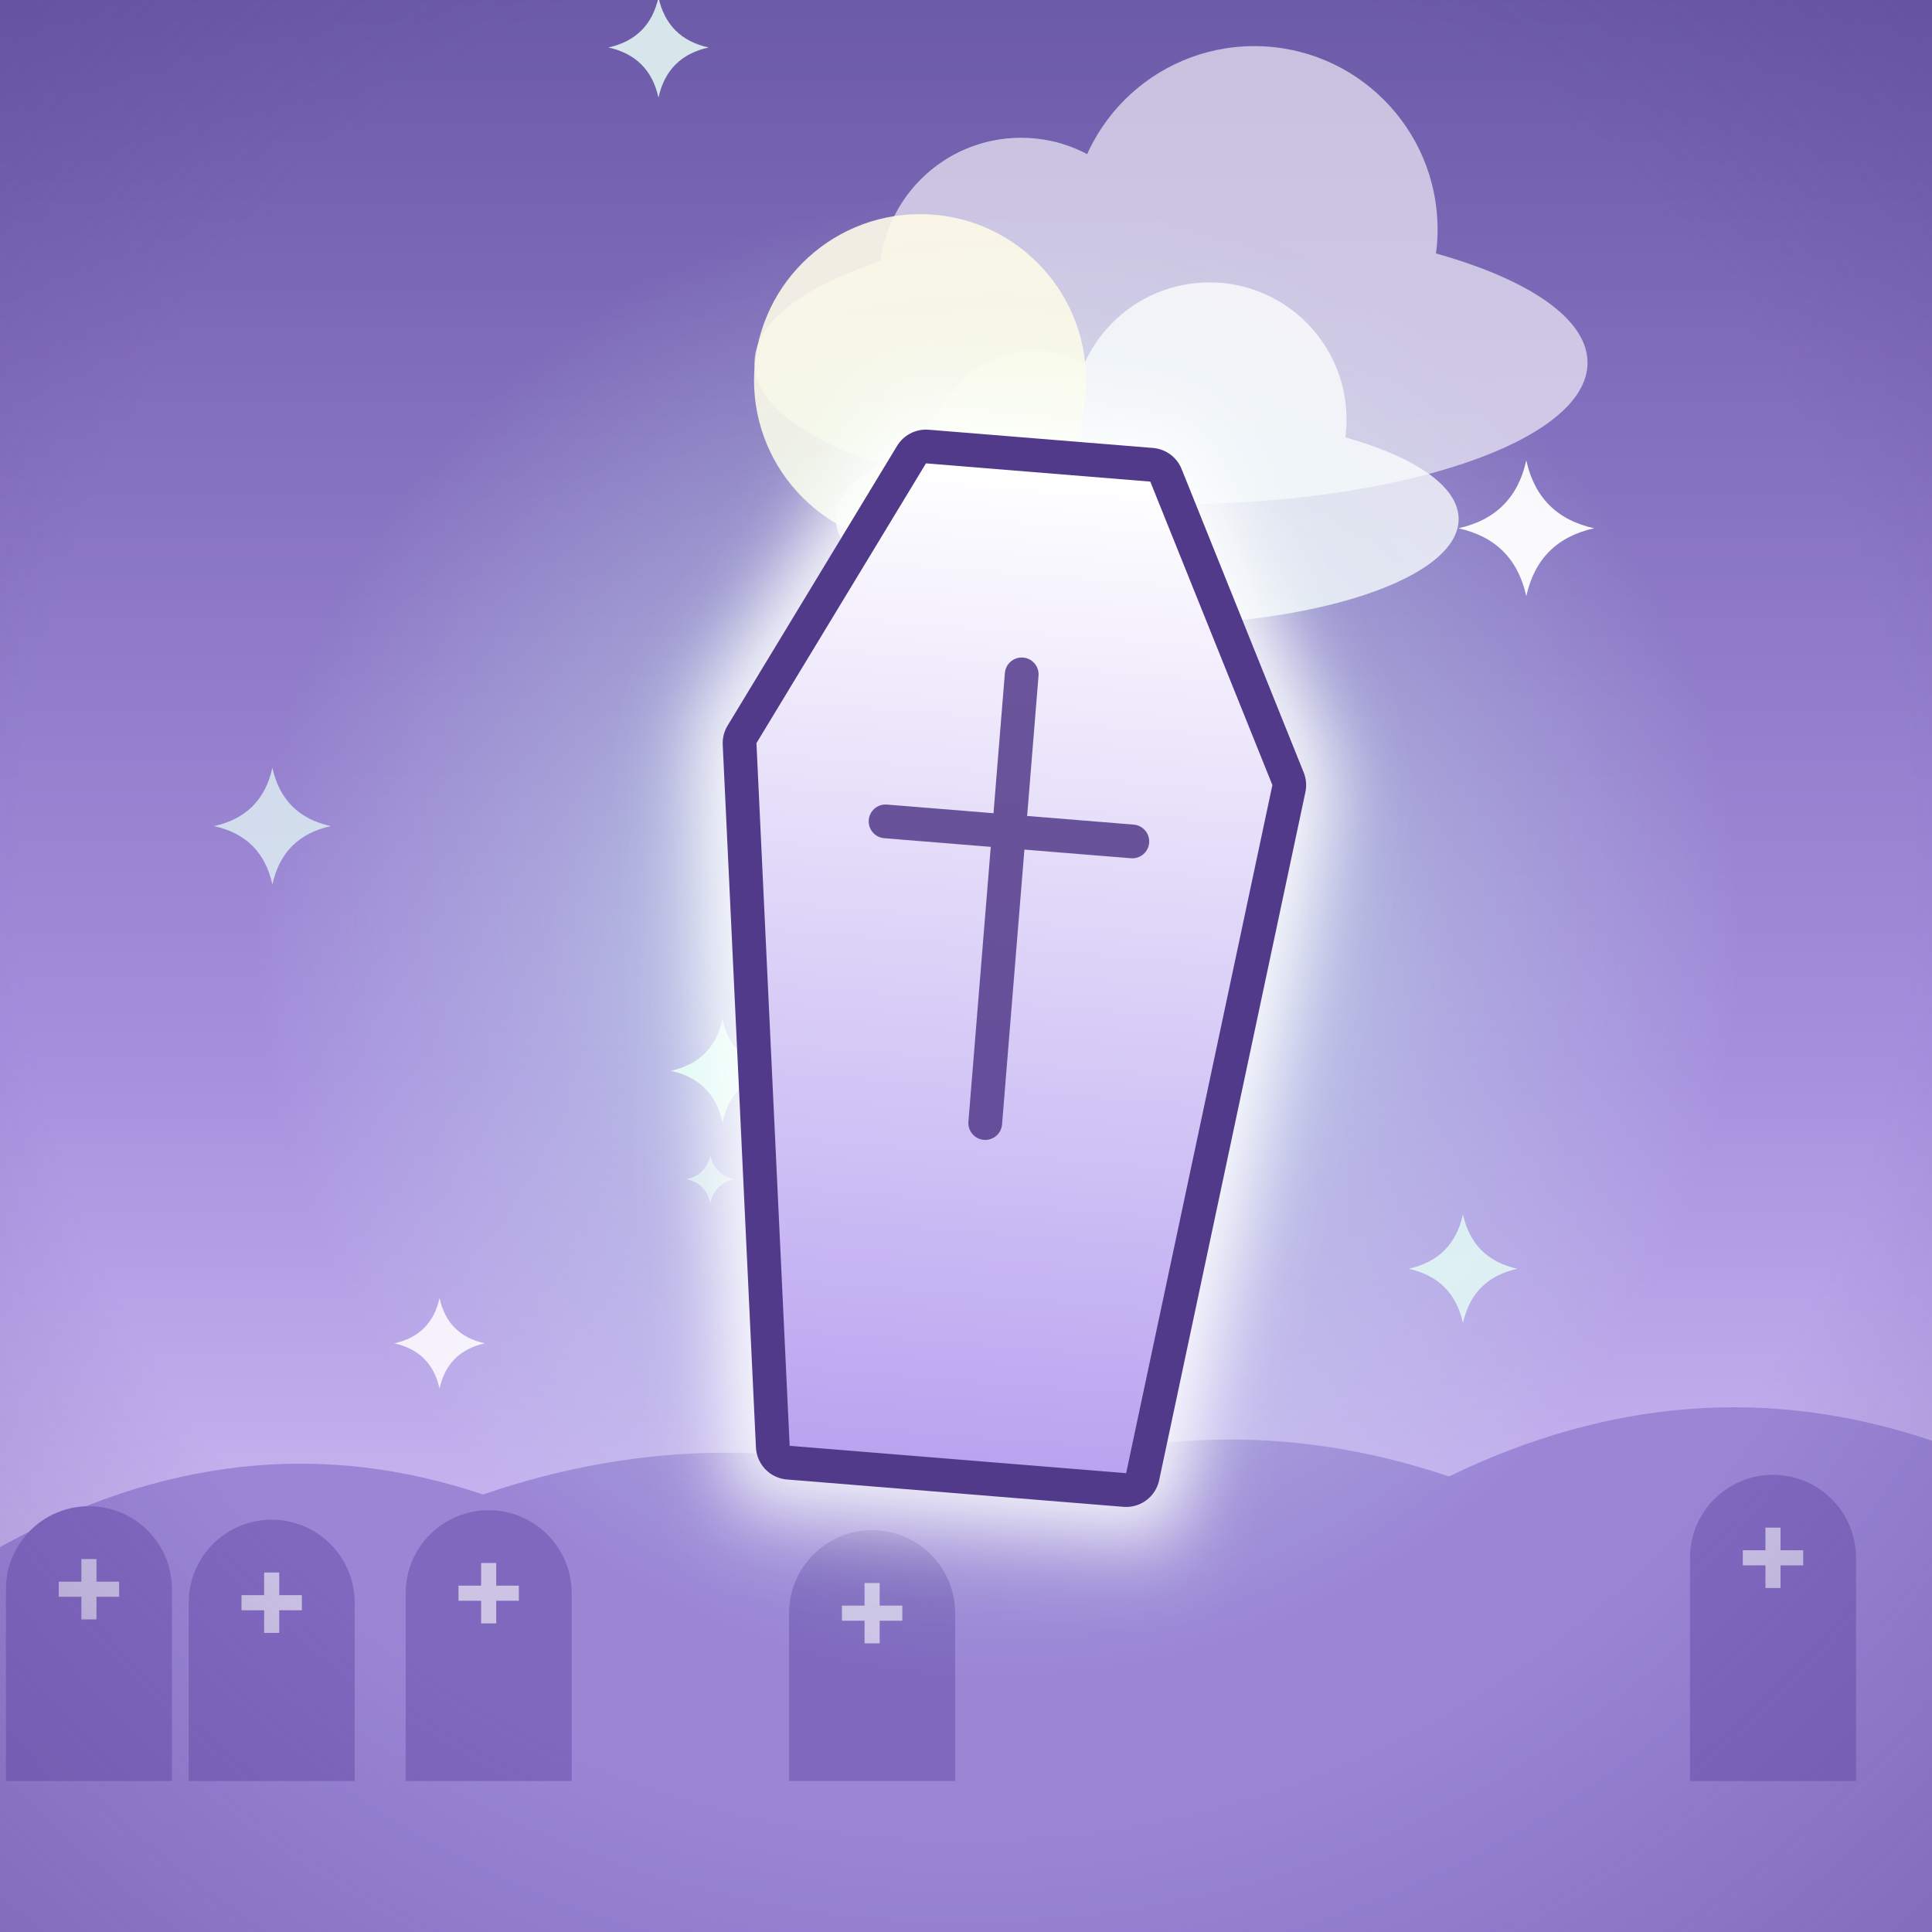
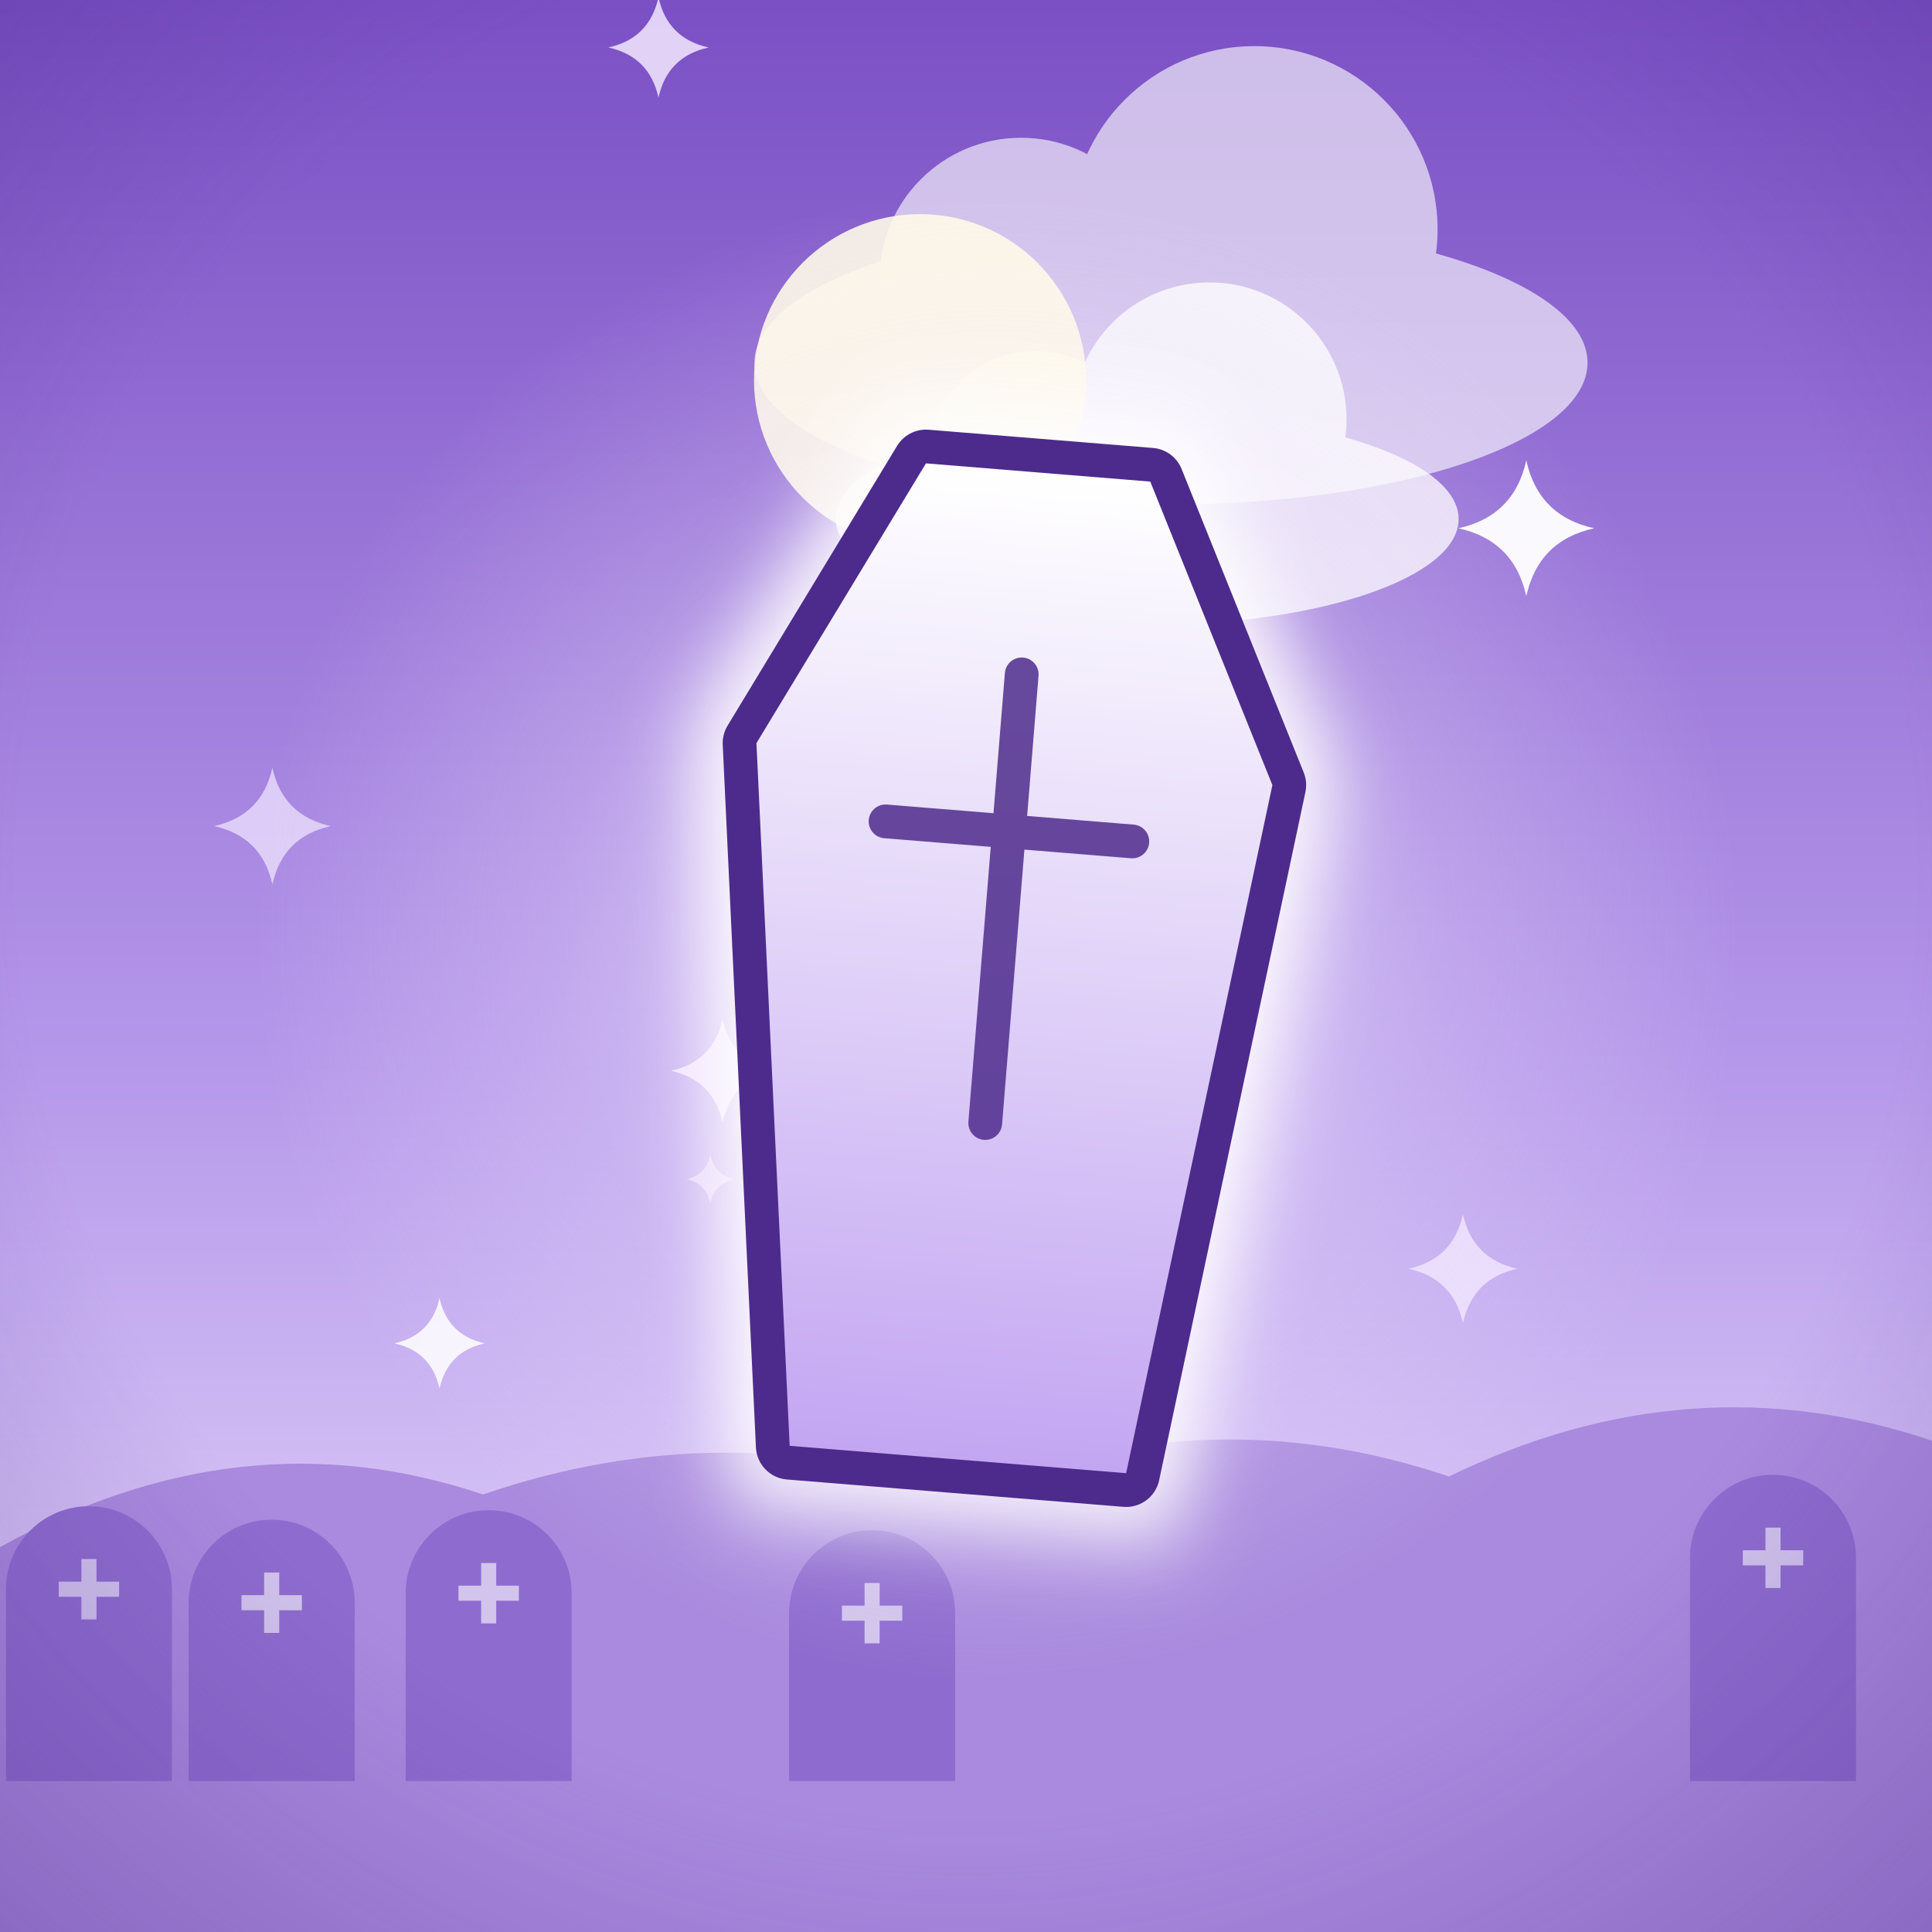
<svg xmlns="http://www.w3.org/2000/svg" viewBox="0 0 256 256" width="256" height="256">
  <defs>
    <linearGradient id="sky" x1="0" y1="0" x2="0" y2="1">
-       <stop offset="0" stop-color="#6b5aa8" />
-       <stop offset=".55" stop-color="#a690de" />
-       <stop offset="1" stop-color="#e4d6ff" />
+       <stop offset="0" stop-color="#7a4fc4" />
+       <stop offset=".55" stop-color="#b598ea" />
+       <stop offset="1" stop-color="#efe4ff" />
    </linearGradient>
    <radialGradient id="halo" cx=".5" cy=".5" r=".5">
-       <stop offset="0" stop-color="#d4fff0" stop-opacity=".85" />
-       <stop offset=".6" stop-color="#d4fff0" stop-opacity=".25" />
-       <stop offset="1" stop-color="#d4fff0" stop-opacity="0" />
+       <stop offset="0" stop-color="#f3e8ff" stop-opacity=".85" />
+       <stop offset=".6" stop-color="#f3e8ff" stop-opacity=".25" />
+       <stop offset="1" stop-color="#f3e8ff" stop-opacity="0" />
    </radialGradient>
    <linearGradient id="gl" x1="0" y1="0" x2="0" y2="1">
      <stop offset="0" stop-color="#ffffff" />
-       <stop offset="1" stop-color="#b9a4f0" />
+       <stop offset="1" stop-color="#c3a6f2" />
    </linearGradient>
    <radialGradient id="vig" cx=".5" cy=".45" r=".75">
-       <stop offset=".65" stop-color="#523a8a" stop-opacity="0" />
-       <stop offset="1" stop-color="#523a8a" stop-opacity=".35" />
+       <stop offset=".65" stop-color="#4d2b8c" stop-opacity="0" />
+       <stop offset="1" stop-color="#4d2b8c" stop-opacity=".35" />
    </radialGradient>
    <filter id="blur" x="-30%" y="-30%" width="160%" height="160%">
      <feGaussianBlur stdDeviation="7" />
    </filter>
-     <style>.k{fill:#523a8a;opacity:.9}.ks{fill:none;stroke:#523a8a;stroke-width:6;stroke-linecap:round;opacity:.85}.s{fill:none;stroke:url(#gl);stroke-linecap:round;stroke-linejoin:round}</style>
+     <style>.k{fill:#4d2b8c;opacity:.9}.ks{fill:none;stroke:#4d2b8c;stroke-width:6;stroke-linecap:round;opacity:.85}.s{fill:none;stroke:url(#gl);stroke-linecap:round;stroke-linejoin:round}</style>
  </defs>
  <rect width="256" height="256" fill="url(#sky)" />
  <g fill="#ffffff" opacity="0.618">
    <ellipse cx="155.161" cy="48.06" rx="55.196" ry="18.767" />
    <circle cx="135.29" cy="37.021" r="18.767" />
    <circle cx="166.2" cy="30.397" r="24.286" />
  </g>
  <g fill="#ffffff" opacity="0.771">
    <ellipse cx="152.012" cy="68.78" rx="41.263" ry="14.03" />
    <circle cx="137.158" cy="60.528" r="14.03" />
    <circle cx="160.265" cy="55.576" r="18.156" />
  </g>
  <circle cx="121.911" cy="50.374" r="22" fill="#fffbe8" opacity=".9" />
-   <circle cx="128.703" cy="40" r="20" fill="#6b5aa8" opacity=".0" />
-   <path d="M0 256L0 205Q32 187.228 64 198.028Q96 187.044 128 197.844Q160 184.839 192 195.639Q224 180.1 256 190.9Q288 180.1 320 198.195L256 256z" fill="#9b86d6" />
-   <path d="M53.752 236v-24.892a11 11 0 0 1 22 0v24.892z" fill="#7f69bf" />
+   <circle cx="128.703" cy="40" r="20" fill="#7a4fc4" opacity=".0" />
+   <path d="M0 256L0 205Q32 187.228 64 198.028Q96 187.044 128 197.844Q160 184.839 192 195.639Q224 180.1 256 190.9Q288 180.1 320 198.195L256 256z" fill="#a98ade" />
+   <path d="M53.752 236v-24.892a11 11 0 0 1 22 0v24.892z" fill="#8e6ccf" />
  <path d="M64.752 207.108v8M60.752 211.108h8" stroke="#fff" stroke-width="2" opacity=".6" />
-   <path d="M223.931 236v-29.581a11 11 0 0 1 22 0v29.581z" fill="#7f69bf" />
+   <path d="M223.931 236v-29.581a11 11 0 0 1 22 0v29.581z" fill="#8e6ccf" />
  <path d="M234.931 202.419v8M230.931 206.419h8" stroke="#fff" stroke-width="2" opacity=".6" />
-   <path d="M25 236v-23.633a11 11 0 0 1 22 0v23.633z" fill="#7f69bf" />
+   <path d="M25 236v-23.633a11 11 0 0 1 22 0v23.633z" fill="#8e6ccf" />
  <path d="M36 208.367v8M32 212.367h8" stroke="#fff" stroke-width="2" opacity=".6" />
-   <path d="M0.784 236v-25.419a11 11 0 0 1 22 0v25.419z" fill="#7f69bf" />
+   <path d="M0.784 236v-25.419a11 11 0 0 1 22 0v25.419z" fill="#8e6ccf" />
  <path d="M11.784 206.581v8M7.784 210.581h8" stroke="#fff" stroke-width="2" opacity=".6" />
-   <path d="M104.56 236v-22.246a11 11 0 0 1 22 0v22.246z" fill="#7f69bf" />
+   <path d="M104.56 236v-22.246a11 11 0 0 1 22 0v22.246z" fill="#8e6ccf" />
  <path d="M115.56 209.754v8M111.56 213.754h8" stroke="#fff" stroke-width="2" opacity=".6" />
-   <path d="M166.426 104.978Q167.228 108.634 170.884 109.436Q167.228 110.239 166.426 113.895Q165.623 110.239 161.967 109.436Q165.623 108.634 166.426 104.978z" fill="#e9fff6" opacity="0.992" />
-   <path d="M94.129 153.069Q94.701 155.676 97.307 156.248Q94.701 156.82 94.129 159.426Q93.557 156.82 90.951 156.248Q93.557 155.676 94.129 153.069z" fill="#e9fff6" opacity="0.622" />
-   <path d="M95.743 135.038Q96.976 140.653 102.591 141.886Q96.976 143.119 95.743 148.734Q94.511 143.119 88.895 141.886Q94.511 140.653 95.743 135.038z" fill="#e9fff6" opacity="0.91" />
-   <path d="M36.092 101.73Q37.484 108.072 43.826 109.464Q37.484 110.856 36.092 117.198Q34.7 110.856 28.358 109.464Q34.7 108.072 36.092 101.73z" fill="#e9fff6" opacity="0.717" />
-   <path d="M193.851 160.911Q195.149 166.82 201.058 168.117Q195.149 169.414 193.851 175.323Q192.554 169.414 186.645 168.117Q192.554 166.82 193.851 160.911z" fill="#e9fff6" opacity="0.805" />
-   <path d="M87.251 -0.353Q88.447 5.096 93.895 6.292Q88.447 7.488 87.251 12.936Q86.055 7.488 80.606 6.292Q86.055 5.096 87.251 -0.353z" fill="#e9fff6" opacity="0.846" />
+   <path d="M166.426 104.978Q167.228 108.634 170.884 109.436Q167.228 110.239 166.426 113.895Q165.623 110.239 161.967 109.436Q165.623 108.634 166.426 104.978z" fill="#f3e8ff" opacity="0.992" />
+   <path d="M94.129 153.069Q94.701 155.676 97.307 156.248Q94.701 156.82 94.129 159.426Q93.557 156.82 90.951 156.248Q93.557 155.676 94.129 153.069z" fill="#f3e8ff" opacity="0.622" />
+   <path d="M95.743 135.038Q96.976 140.653 102.591 141.886Q96.976 143.119 95.743 148.734Q94.511 143.119 88.895 141.886Q94.511 140.653 95.743 135.038z" fill="#f3e8ff" opacity="0.91" />
+   <path d="M36.092 101.73Q37.484 108.072 43.826 109.464Q37.484 110.856 36.092 117.198Q34.7 110.856 28.358 109.464Q34.7 108.072 36.092 101.73z" fill="#f3e8ff" opacity="0.717" />
+   <path d="M193.851 160.911Q195.149 166.82 201.058 168.117Q195.149 169.414 193.851 175.323Q192.554 169.414 186.645 168.117Q192.554 166.82 193.851 160.911z" fill="#f3e8ff" opacity="0.805" />
+   <path d="M87.251 -0.353Q88.447 5.096 93.895 6.292Q88.447 7.488 87.251 12.936Q86.055 7.488 80.606 6.292Q86.055 5.096 87.251 -0.353z" fill="#f3e8ff" opacity="0.846" />
  <circle cx="132.241" cy="124" r="100" fill="url(#halo)" />
  <g transform="translate(132.241 128) rotate(4.647039) scale(0.7455497) translate(-128 -128)">
    <g filter="url(#blur)" opacity=".95" fill="#ffffff" stroke="#ffffff" stroke-width="22">
      <path d="M108 40h40l26 52-16 124H98L82 92z" />
      <path d="M128 76v80M106 104h44" opacity="0" />
    </g>
-     <g fill="#523a8a" stroke="#523a8a" stroke-width="12" stroke-linejoin="round">
+     <g fill="#4d2b8c" stroke="#4d2b8c" stroke-width="12" stroke-linejoin="round">
      <path d="M108 40h40l26 52-16 124H98L82 92z" />
      <path d="M128 76v80M106 104h44" opacity="0" />
    </g>
    <g fill="url(#gl)" stroke="none">
      <path d="M108 40h40l26 52-16 124H98L82 92z" />
      <path d="M128 76v80M106 104h44" class="ks" />
    </g>
  </g>
  <path d="M202.241 61Q203.861 68.38 211.241 70Q203.861 71.62 202.241 79Q200.621 71.62 193.241 70Q200.621 68.38 202.241 61z" fill="#ffffff" opacity="0.95" />
  <path d="M58.241 172Q59.321 176.92 64.241 178Q59.321 179.08 58.241 184Q57.161 179.08 52.241 178Q57.161 176.92 58.241 172z" fill="#ffffff" opacity="0.85" />
  <rect width="256" height="256" fill="url(#vig)" />
</svg>
